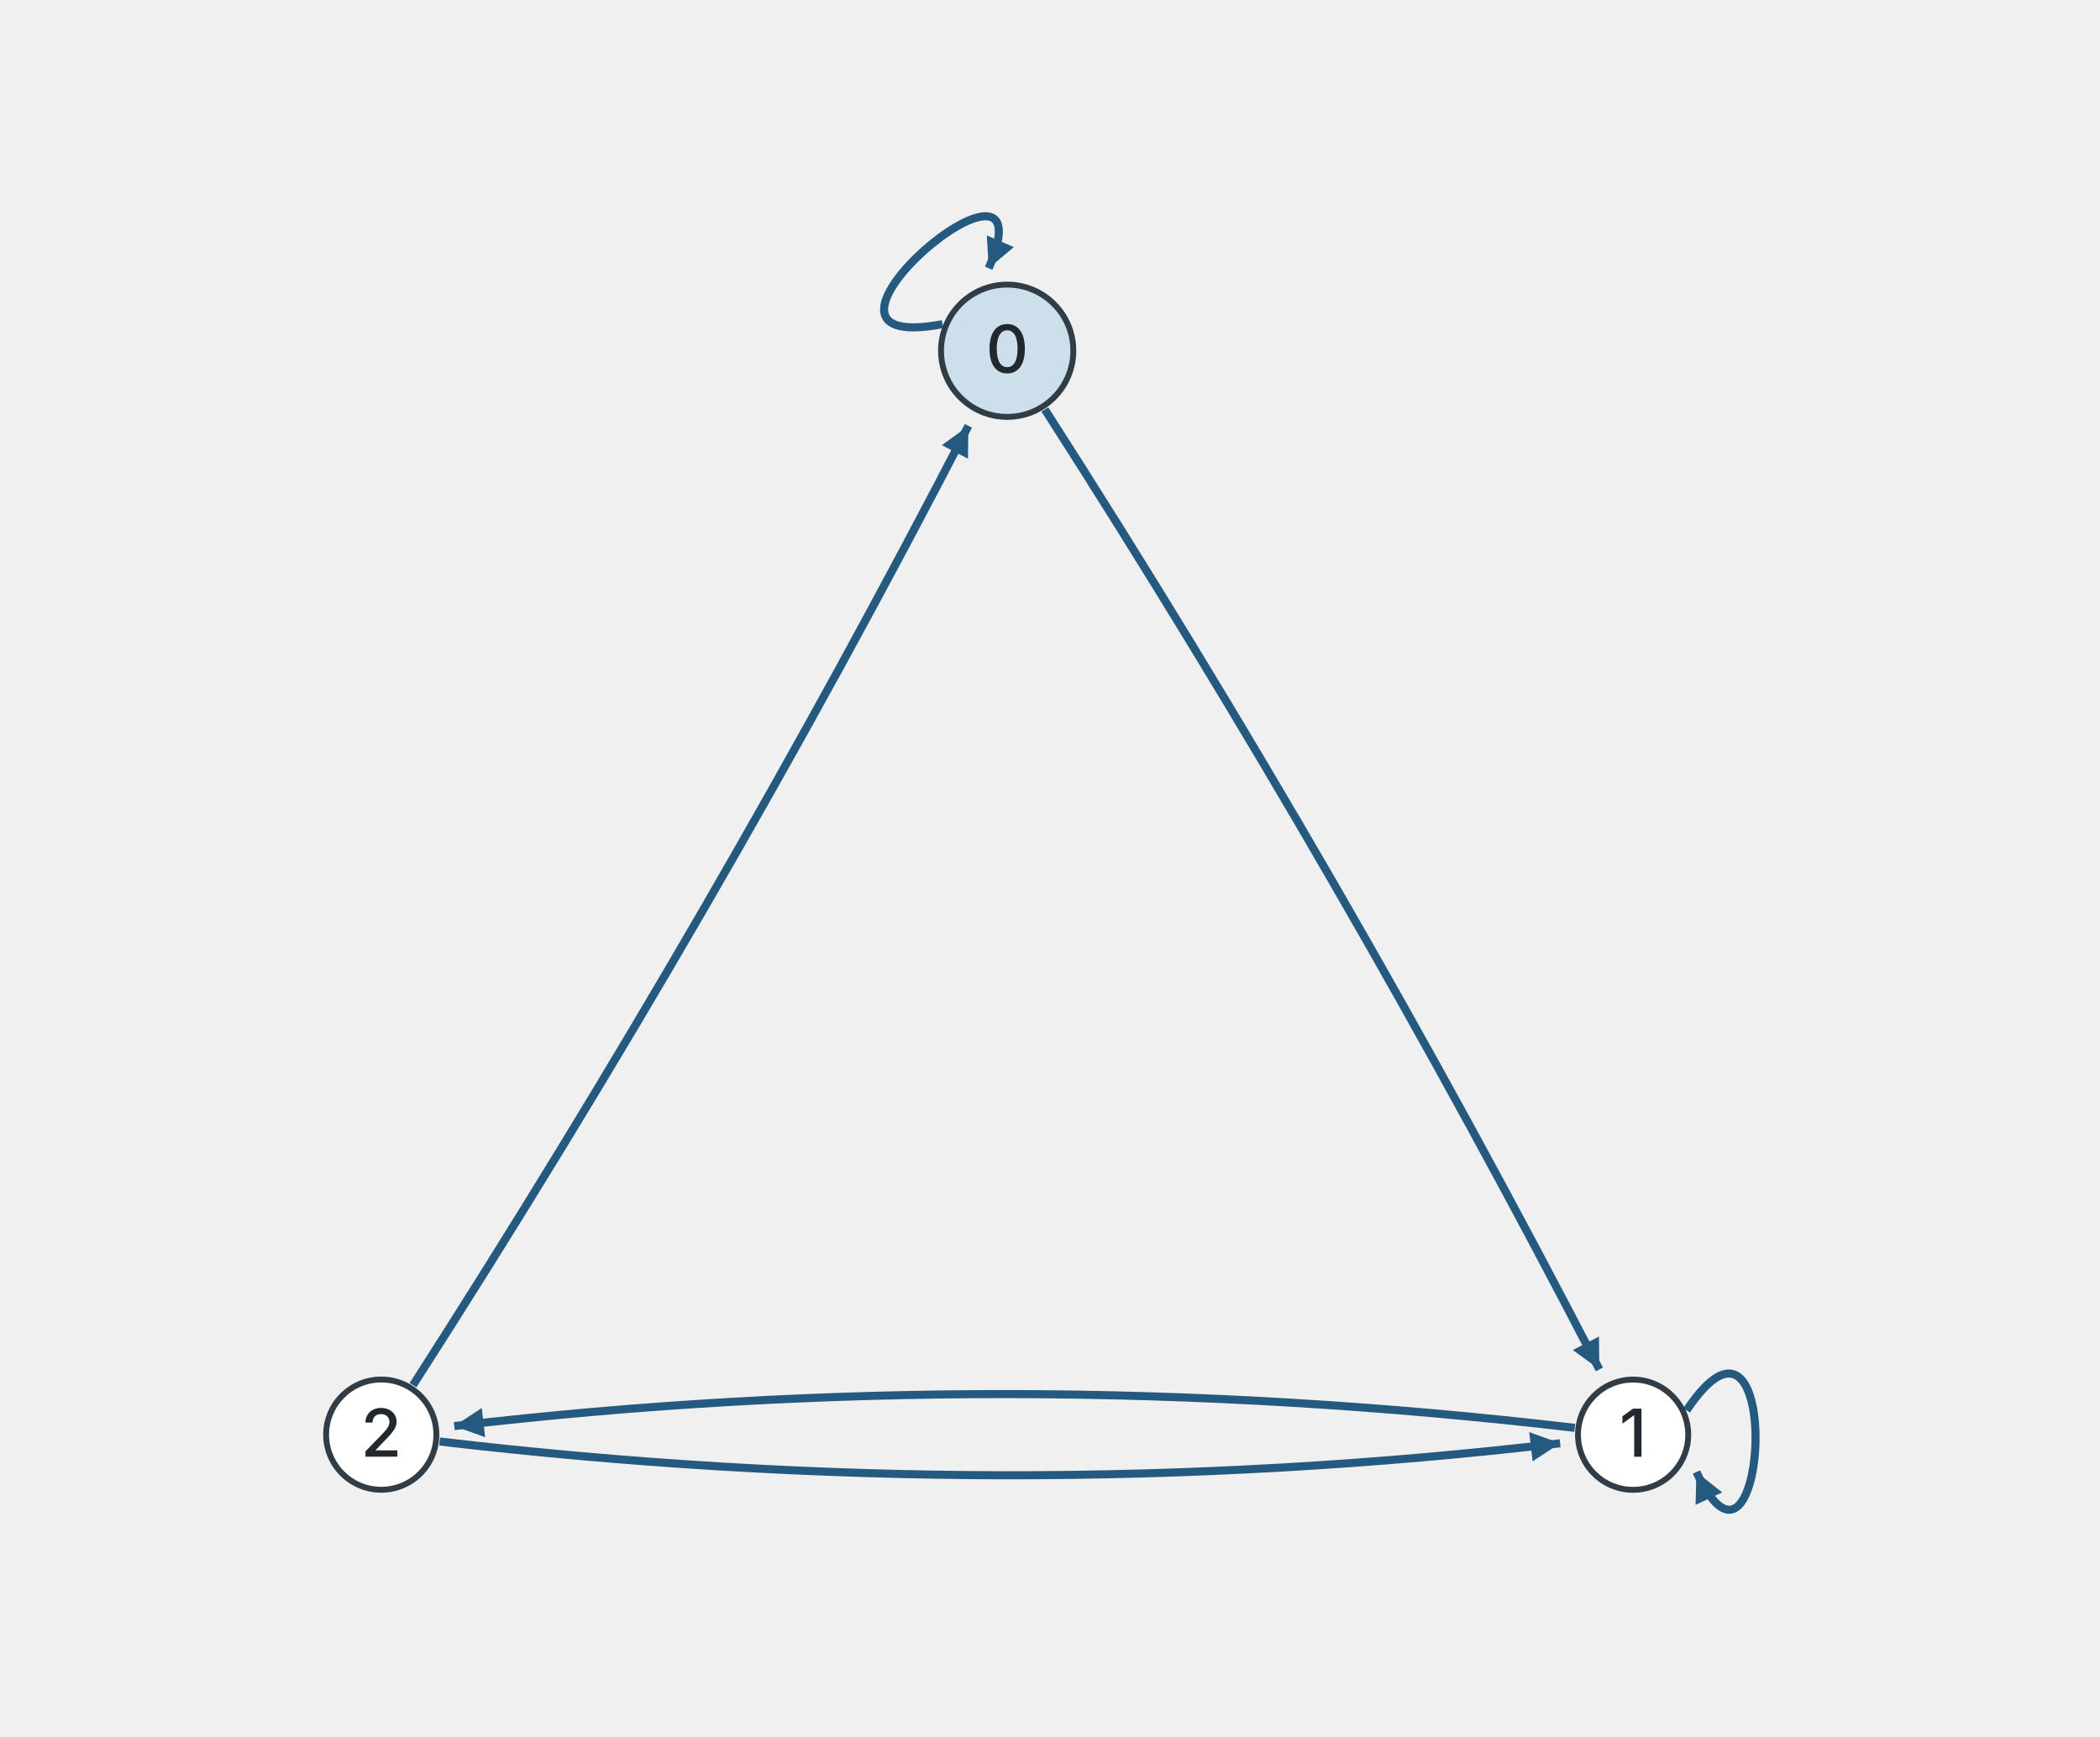
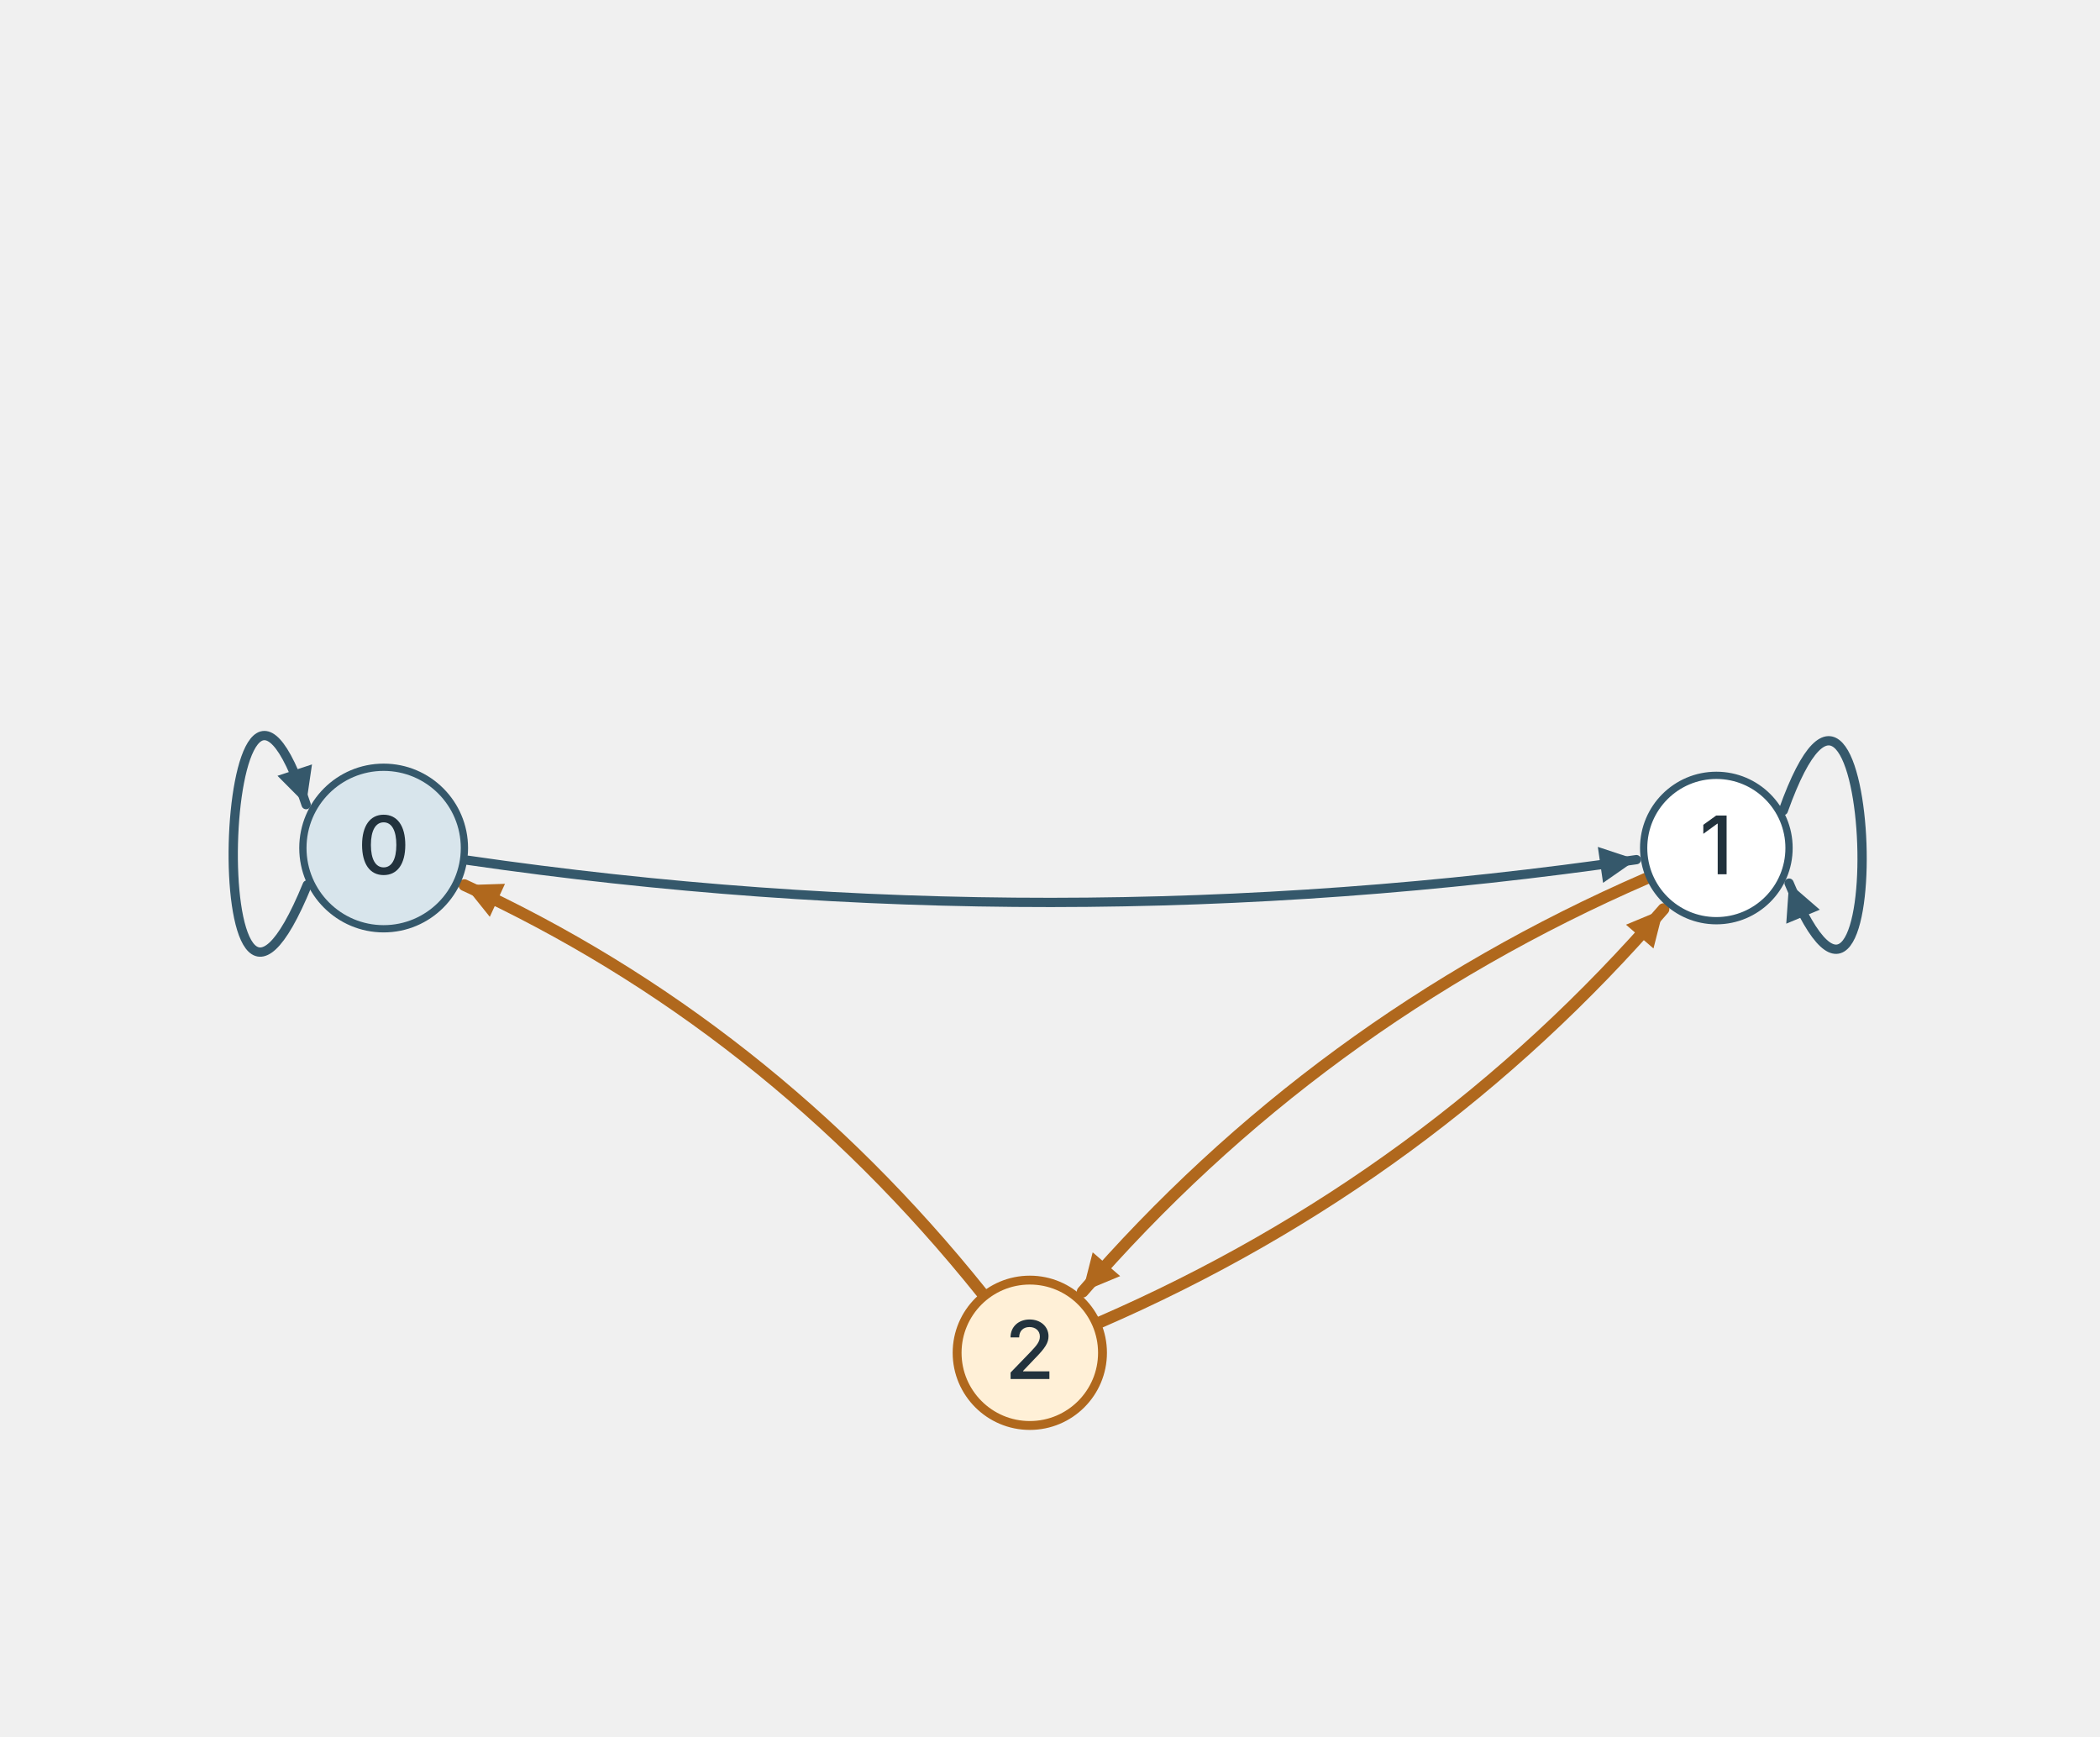
<svg xmlns="http://www.w3.org/2000/svg" width="520" height="430" viewBox="0 0 520 430" role="img" aria-labelledby="title desc">
  <defs>
-     <marker id="arrow0" markerWidth="9" markerHeight="8" refX="8" refY="4" orient="auto" markerUnits="userSpaceOnUse">
-       <path d="M0,0 L8,4 L0,8 Z" fill="#245a80" />
+     <marker id="arrow-base" markerWidth="10" markerHeight="9" refX="9" refY="4.5" orient="auto" markerUnits="userSpaceOnUse">
+       <path d="M0,0 L9,4.5 L0,9 Z" fill="#35586b" />
    </marker>
-     <marker id="arrow1" markerWidth="9" markerHeight="8" refX="8" refY="4" orient="auto" markerUnits="userSpaceOnUse">
-       <path d="M0,0 L8,4 L0,8 Z" fill="#245a80" />
+     <marker id="arrow-new" markerWidth="10" markerHeight="9" refX="9" refY="4.5" orient="auto" markerUnits="userSpaceOnUse">
+       <path d="M0,0 L9,4.5 L0,9 Z" fill="#b0681d" />
    </marker>
  </defs>
-   <g transform="translate(12.817 5.4197) scale(0.90992)" font-family="system-ui,-apple-system,Segoe UI,sans-serif">
-     <path class="edge" data-source="0" data-port="0" data-target="0" d="M 242.432,82.262 C 194.028,91.427 273.112,24.816 254.981,67.054" fill="none" stroke="#245a80" stroke-width="2.2" marker-end="url(#arrow0)" />
-     <path class="edge" data-source="0" data-port="1" data-target="1" d="M 270.262,105.490 Q 352.096,233.000 421.159,366.730" fill="none" stroke="#245a80" stroke-width="2.2" marker-end="url(#arrow1)" />
-     <path class="edge" data-source="1" data-port="0" data-target="1" d="M 444.897,377.867 C 472.036,337.276 466.852,435.839 447.567,394.655" fill="none" stroke="#245a80" stroke-width="2.2" marker-end="url(#arrow0)" />
-     <path class="edge" data-source="1" data-port="1" data-target="2" d="M 414.446,382.633 Q 260.001,364.491 109.527,382.151" fill="none" stroke="#245a80" stroke-width="2.2" marker-end="url(#arrow1)" />
-     <path class="edge" data-source="2" data-port="0" data-target="0" d="M 98.306,371.017 Q 181.760,240.992 249.446,109.935" fill="none" stroke="#245a80" stroke-width="2.2" marker-end="url(#arrow0)" />
-     <path class="edge" data-source="2" data-port="1" data-target="1" d="M 105.554,386.349 Q 259.999,404.491 410.473,386.831" fill="none" stroke="#245a80" stroke-width="2.2" marker-end="url(#arrow1)" />
-     <g class="node" data-vertex="0">
-       <circle cx="260.000" cy="89.500" r="18" fill="#cddfea" stroke="#303d46" stroke-width="1.6" />
-       <text x="260.000" y="95.500" text-anchor="middle" font-size="18" font-weight="500" fill="#22292e">0</text>
+   <g font-family="system-ui,-apple-system,Segoe UI,sans-serif">
+     <path class="edge" data-source="0" data-target="0" data-occurrence="0" data-change="base" d="M 76.088,219.129 C 49.445,284.120 54.017,133.258 75.803,199.254" fill="none" stroke="#35586b" stroke-width="2.3" stroke-linecap="round" marker-end="url(#arrow-base)" />
+     <path class="edge" data-source="0" data-target="1" data-occurrence="0" data-change="base" d="M 115.781,213.023 Q 260.000,234.000 405.208,212.879" fill="none" stroke="#35586b" stroke-width="2.3" stroke-linecap="round" marker-end="url(#arrow-base)" />
+     <path class="edge" data-source="1" data-target="1" data-occurrence="0" data-change="base" d="M 441.579,200.720 C 465.041,135.022 469.507,282.416 443.011,218.694" fill="none" stroke="#35586b" stroke-width="2.3" stroke-linecap="round" marker-end="url(#arrow-base)" />
+     <path class="edge" data-source="1" data-target="2" data-occurrence="0" data-change="new" d="M 407.577,217.580 Q 325.783,253.164 268.084,319.873" fill="none" stroke="#b0681d" stroke-width="2.9" stroke-linecap="round" marker-end="url(#arrow-new)" />
+     <path class="edge" data-source="2" data-target="0" data-occurrence="0" data-change="new" d="M 243.120,320.172 Q 189.775,253.587 114.988,219.192" fill="none" stroke="#b0681d" stroke-width="2.9" stroke-linecap="round" marker-end="url(#arrow-new)" />
+     <path class="edge" data-source="2" data-target="1" data-occurrence="0" data-change="new" d="M 272.423,327.420 Q 354.217,291.836 411.916,225.127" fill="none" stroke="#b0681d" stroke-width="2.9" stroke-linecap="round" marker-end="url(#arrow-new)" />
+     <g class="node" data-vertex="0" data-change="base">
+       <circle cx="95" cy="210" r="20" fill="#d8e5ec" stroke="#35586b" stroke-width="1.8" />
+       <text x="95" y="216.5" text-anchor="middle" font-size="20" font-weight="500" fill="#22323d">0</text>
    </g>
-     <g class="node" data-vertex="1">
-       <circle cx="430.337" cy="384.500" r="15" fill="white" stroke="#303d46" stroke-width="1.6" />
-       <text x="430.337" y="390.500" text-anchor="middle" font-size="18" font-weight="500" fill="#22292e">1</text>
+     <g class="node" data-vertex="1" data-change="base">
+       <circle cx="425" cy="210" r="18" fill="#fff" stroke="#35586b" stroke-width="1.8" />
+       <text x="425" y="216.5" text-anchor="middle" font-size="20" font-weight="500" fill="#22323d">1</text>
    </g>
-     <g class="node" data-vertex="2">
-       <circle cx="89.663" cy="384.482" r="15" fill="white" stroke="#303d46" stroke-width="1.6" />
-       <text x="89.663" y="390.482" text-anchor="middle" font-size="18" font-weight="500" fill="#22292e">2</text>
+     <g class="node" data-vertex="2" data-change="new">
+       <circle cx="255" cy="335" r="18" fill="#fff0d7" stroke="#b0681d" stroke-width="2.2" />
+       <text x="255" y="341.5" text-anchor="middle" font-size="20" font-weight="500" fill="#22323d">2</text>
    </g>
  </g>
</svg>
